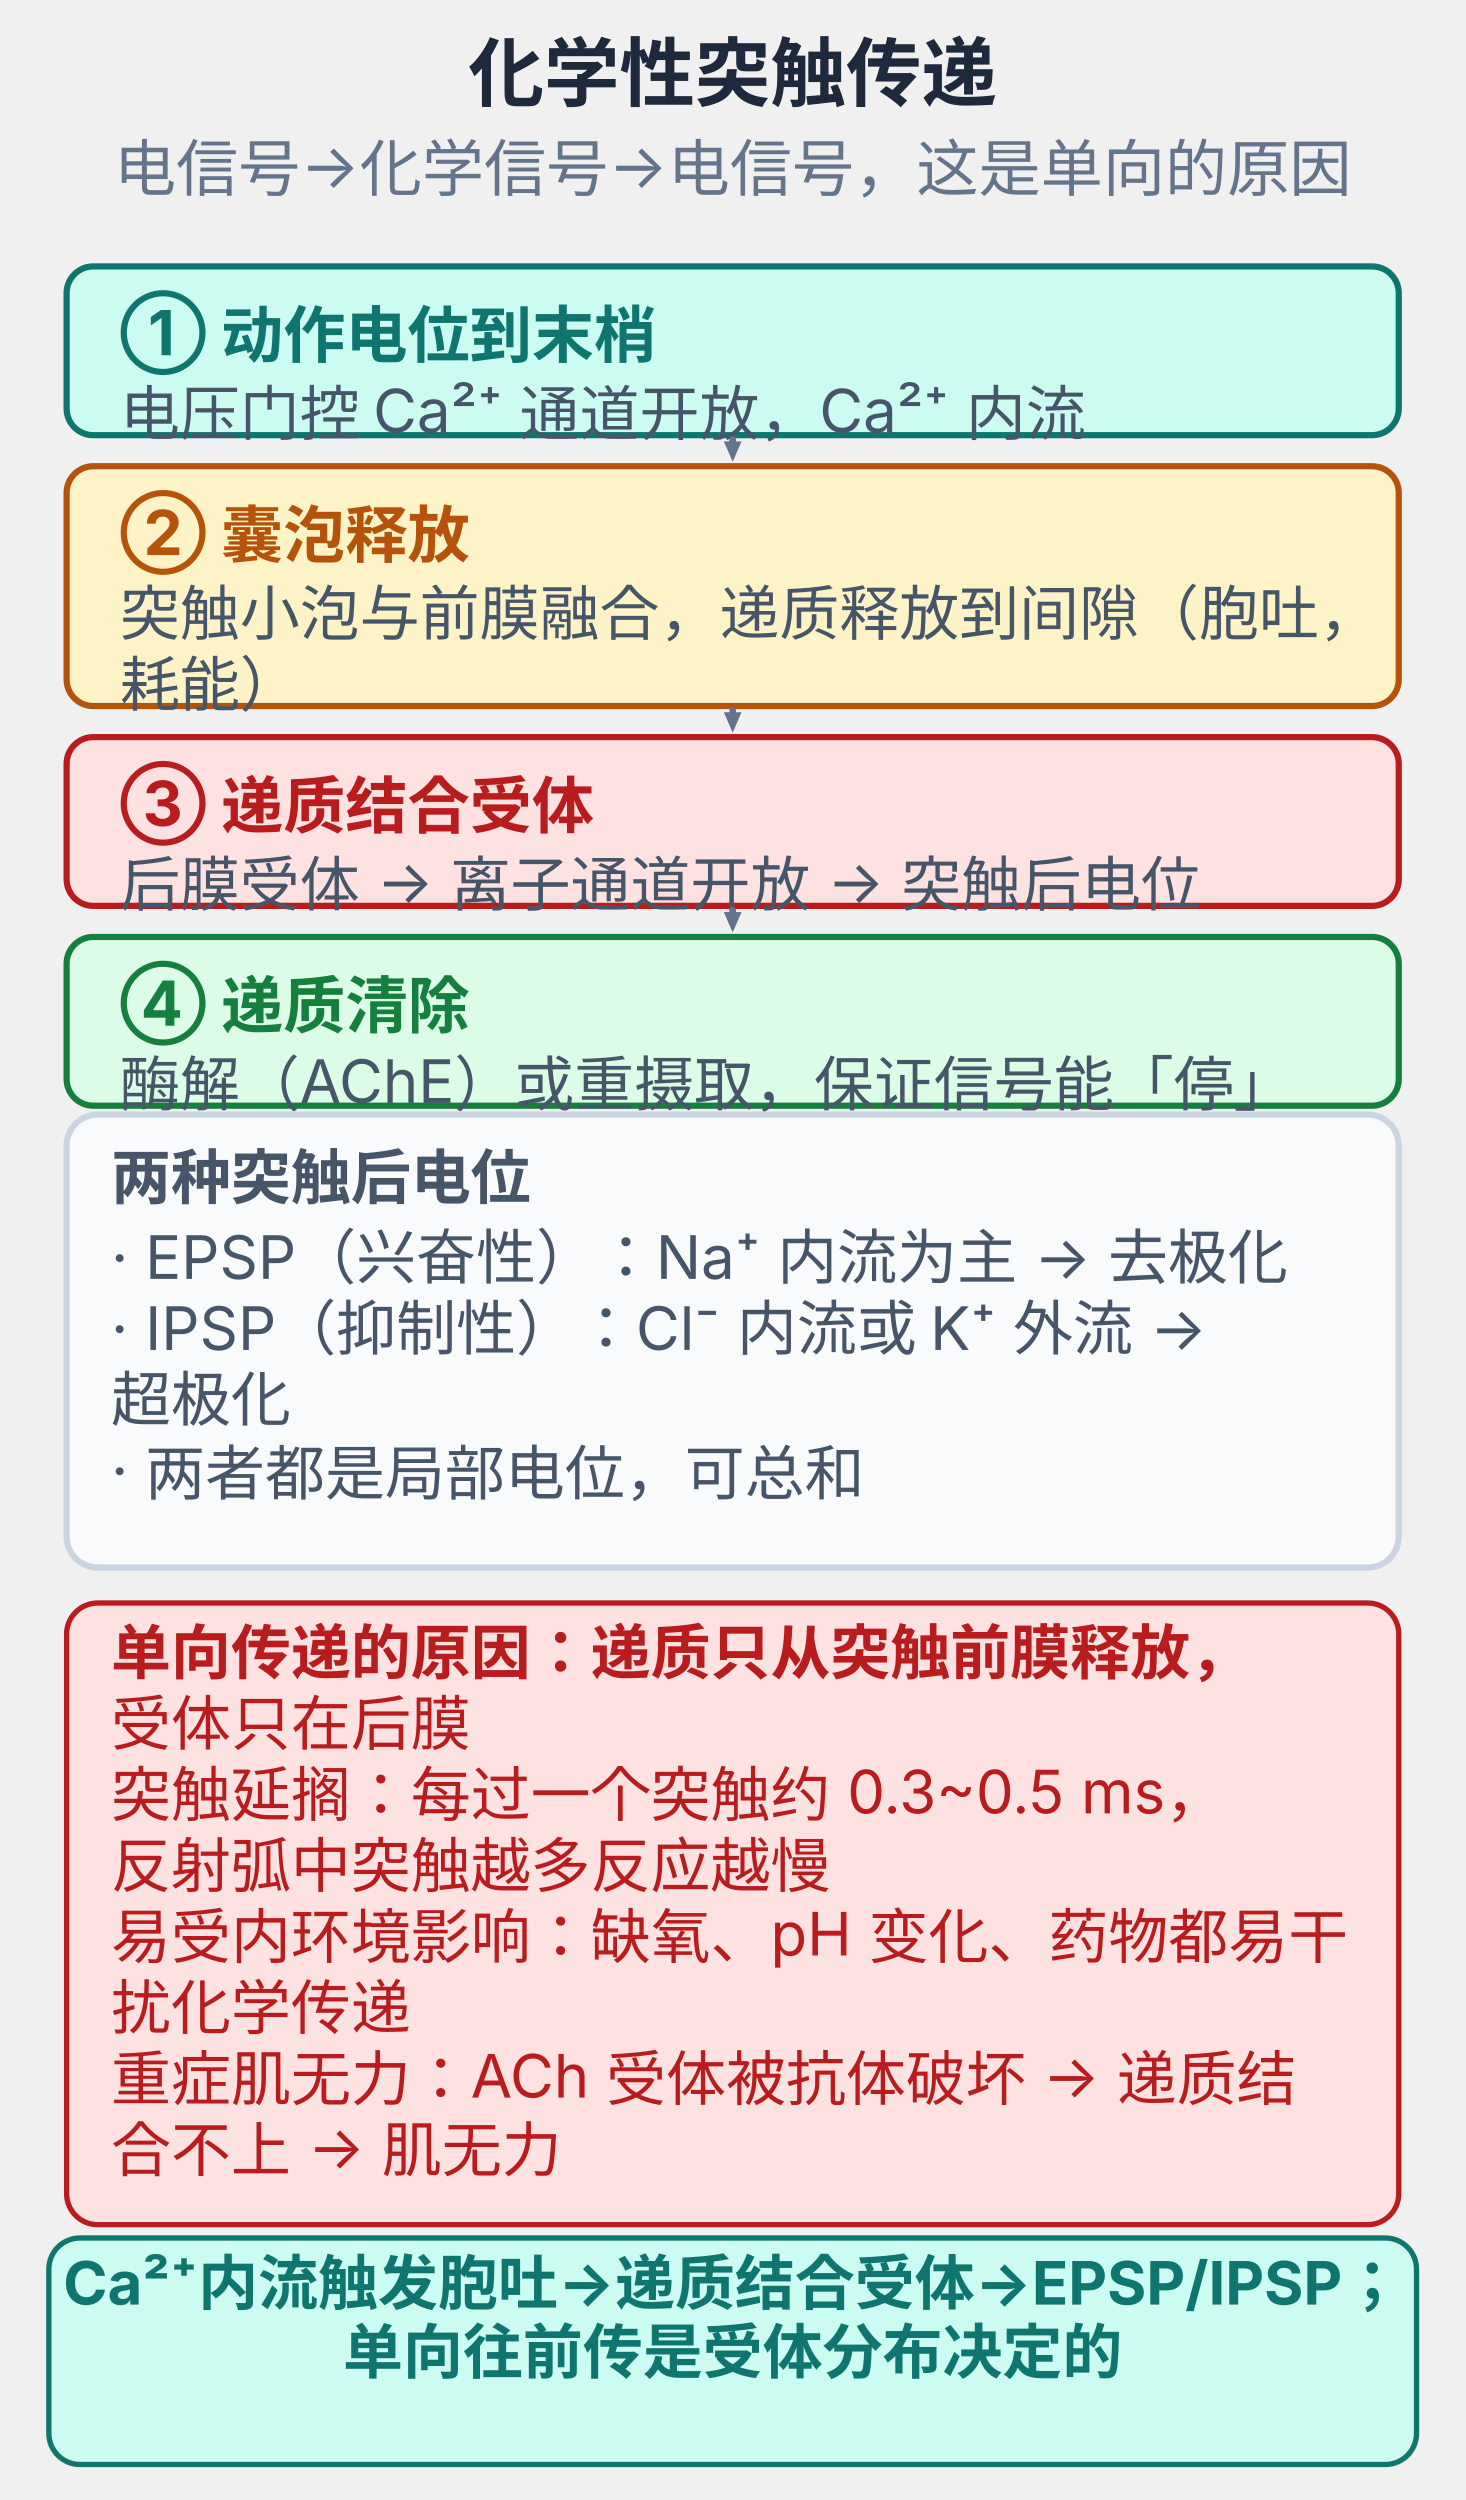
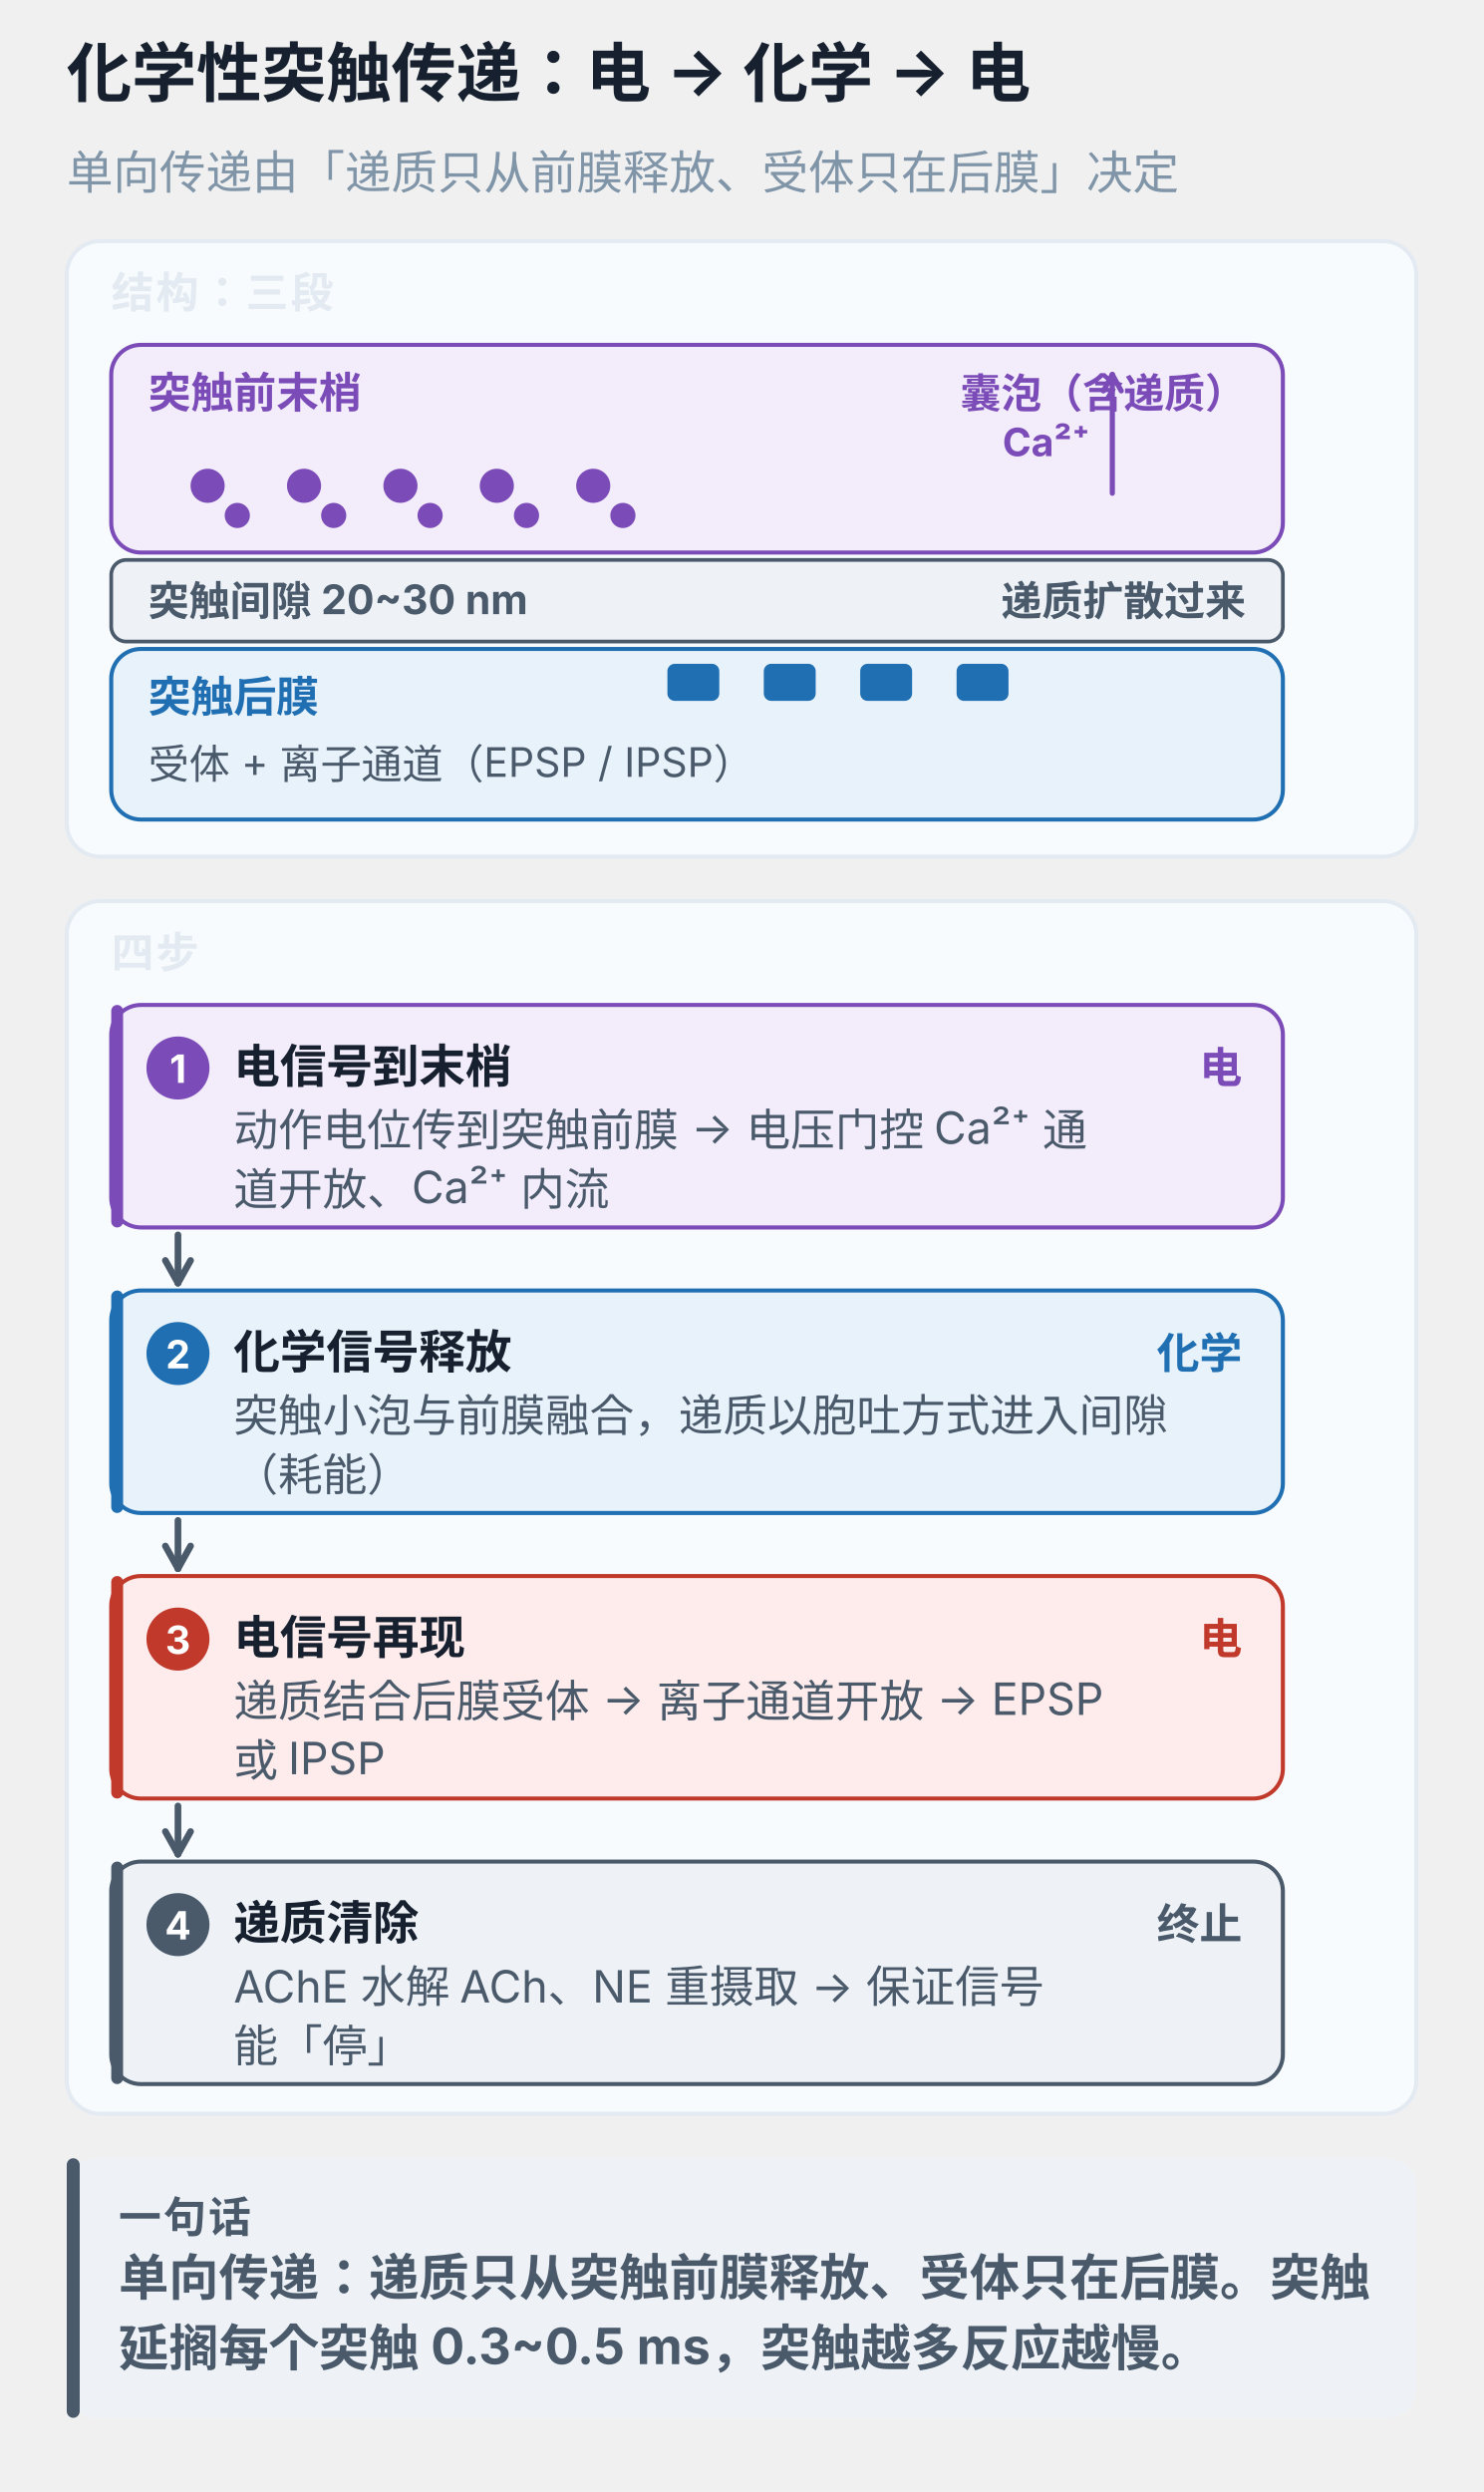
- <svg xmlns="http://www.w3.org/2000/svg" viewBox="0 0 330 563" width="100%" style="max-width:330px;display:block;margin:0 auto;background:#ffffff;border-radius:10px" role="img">
-   <text x="165.0" y="22.6" text-anchor="middle" font-size="17" font-weight="700" fill="#1e293b" font-family="-apple-system,'PingFang SC','Microsoft YaHei',sans-serif">化学性突触传递</text>
-   <text x="165.0" y="43.0" text-anchor="middle" font-size="14" font-weight="400" fill="#64748b" font-family="-apple-system,'PingFang SC','Microsoft YaHei',sans-serif">电信号→化学信号→电信号，这是单向的原因</text>
-   <rect x="15.0" y="60.0" width="300.0" height="38.0" rx="6" fill="#ccfbf1" stroke="#0f766e" stroke-width="1.4" />
-   <text x="27.0" y="80.0" text-anchor="start" font-size="14" font-weight="700" fill="#0f766e" font-family="-apple-system,'PingFang SC','Microsoft YaHei',sans-serif">① 动作电位到末梢</text>
-   <text x="27.0" y="98.0" text-anchor="start" font-size="13.5" font-weight="400" fill="#475569" font-family="-apple-system,'PingFang SC','Microsoft YaHei',sans-serif">电压门控 Ca²⁺ 通道开放，Ca²⁺ 内流</text>
-   <line x1="165.0" y1="99.0" x2="165.0" y2="99.5" stroke="#64748b" stroke-width="1.5" stroke-linecap="round" />
-   <polygon points="165.0,104.0 163.0,99.4 167.0,99.4" fill="#64748b" />
-   <rect x="15.0" y="105.0" width="300.0" height="54.0" rx="6" fill="#fef3c7" stroke="#b45309" stroke-width="1.4" />
-   <text x="27.0" y="125.0" text-anchor="start" font-size="14" font-weight="700" fill="#b45309" font-family="-apple-system,'PingFang SC','Microsoft YaHei',sans-serif">② 囊泡释放</text>
-   <text x="27.0" y="143.0" text-anchor="start" font-size="13.5" font-weight="400" fill="#475569" font-family="-apple-system,'PingFang SC','Microsoft YaHei',sans-serif">突触小泡与前膜融合，递质释放到间隙（胞吐，</text>
-   <text x="27.0" y="159.0" text-anchor="start" font-size="13.5" font-weight="400" fill="#475569" font-family="-apple-system,'PingFang SC','Microsoft YaHei',sans-serif">耗能）</text>
-   <line x1="165.0" y1="160.0" x2="165.0" y2="160.5" stroke="#64748b" stroke-width="1.5" stroke-linecap="round" />
-   <polygon points="165.0,165.0 163.0,160.4 167.0,160.4" fill="#64748b" />
-   <rect x="15.0" y="166.0" width="300.0" height="38.0" rx="6" fill="#fee2e2" stroke="#b91c1c" stroke-width="1.4" />
-   <text x="27.0" y="186.0" text-anchor="start" font-size="14" font-weight="700" fill="#b91c1c" font-family="-apple-system,'PingFang SC','Microsoft YaHei',sans-serif">③ 递质结合受体</text>
-   <text x="27.0" y="204.0" text-anchor="start" font-size="13.5" font-weight="400" fill="#475569" font-family="-apple-system,'PingFang SC','Microsoft YaHei',sans-serif">后膜受体 → 离子通道开放 → 突触后电位</text>
-   <line x1="165.0" y1="205.0" x2="165.0" y2="205.5" stroke="#64748b" stroke-width="1.5" stroke-linecap="round" />
-   <polygon points="165.0,210.0 163.0,205.4 167.0,205.4" fill="#64748b" />
-   <rect x="15.0" y="211.0" width="300.0" height="38.0" rx="6" fill="#dcfce7" stroke="#15803d" stroke-width="1.4" />
-   <text x="27.0" y="231.0" text-anchor="start" font-size="14" font-weight="700" fill="#15803d" font-family="-apple-system,'PingFang SC','Microsoft YaHei',sans-serif">④ 递质清除</text>
-   <text x="27.0" y="249.0" text-anchor="start" font-size="13.5" font-weight="400" fill="#475569" font-family="-apple-system,'PingFang SC','Microsoft YaHei',sans-serif">酶解（AChE）或重摄取，保证信号能「停」</text>
-   <rect x="15.0" y="251.0" width="300.0" height="102.0" rx="7" fill="#f8fafc" stroke="#cbd5e1" stroke-width="1.4" />
-   <text x="25.0" y="270.0" text-anchor="start" font-size="13.5" font-weight="700" fill="#475569" font-family="-apple-system,'PingFang SC','Microsoft YaHei',sans-serif">两种突触后电位</text>
-   <text x="25.0" y="288.0" text-anchor="start" font-size="13.5" font-weight="400" fill="#475569" font-family="-apple-system,'PingFang SC','Microsoft YaHei',sans-serif">· EPSP（兴奋性）：Na⁺ 内流为主 → 去极化</text>
-   <text x="25.0" y="304.0" text-anchor="start" font-size="13.5" font-weight="400" fill="#475569" font-family="-apple-system,'PingFang SC','Microsoft YaHei',sans-serif">· IPSP（抑制性）：Cl⁻ 内流或 K⁺ 外流 → </text>
-   <text x="25.0" y="320.0" text-anchor="start" font-size="13.5" font-weight="400" fill="#475569" font-family="-apple-system,'PingFang SC','Microsoft YaHei',sans-serif">超极化</text>
-   <text x="25.0" y="336.0" text-anchor="start" font-size="13.5" font-weight="400" fill="#475569" font-family="-apple-system,'PingFang SC','Microsoft YaHei',sans-serif">· 两者都是局部电位，可总和</text>
-   <rect x="15.0" y="361.0" width="300.0" height="140.0" rx="7" fill="#fee2e2" stroke="#b91c1c" stroke-width="1.2" />
-   <text x="25.0" y="377.0" text-anchor="start" font-size="13.5" font-weight="700" fill="#b91c1c" font-family="-apple-system,'PingFang SC','Microsoft YaHei',sans-serif">单向传递的原因：递质只从突触前膜释放，</text>
-   <text x="25.0" y="393.0" text-anchor="start" font-size="13.5" font-weight="400" fill="#b91c1c" font-family="-apple-system,'PingFang SC','Microsoft YaHei',sans-serif">受体只在后膜</text>
-   <text x="25.0" y="409.0" text-anchor="start" font-size="13.5" font-weight="400" fill="#b91c1c" font-family="-apple-system,'PingFang SC','Microsoft YaHei',sans-serif">突触延搁：每过一个突触约 0.3~0.5 ms，</text>
-   <text x="25.0" y="425.0" text-anchor="start" font-size="13.5" font-weight="400" fill="#b91c1c" font-family="-apple-system,'PingFang SC','Microsoft YaHei',sans-serif">反射弧中突触越多反应越慢</text>
-   <text x="25.0" y="441.0" text-anchor="start" font-size="13.5" font-weight="400" fill="#b91c1c" font-family="-apple-system,'PingFang SC','Microsoft YaHei',sans-serif">易受内环境影响：缺氧、pH 变化、药物都易干</text>
-   <text x="25.0" y="457.0" text-anchor="start" font-size="13.5" font-weight="400" fill="#b91c1c" font-family="-apple-system,'PingFang SC','Microsoft YaHei',sans-serif">扰化学传递</text>
-   <text x="25.0" y="473.0" text-anchor="start" font-size="13.5" font-weight="400" fill="#b91c1c" font-family="-apple-system,'PingFang SC','Microsoft YaHei',sans-serif">重症肌无力：ACh 受体被抗体破坏 → 递质结</text>
-   <text x="25.0" y="489.0" text-anchor="start" font-size="13.5" font-weight="400" fill="#b91c1c" font-family="-apple-system,'PingFang SC','Microsoft YaHei',sans-serif">合不上 → 肌无力</text>
-   <rect x="11.0" y="504.0" width="308.0" height="51.0" rx="7" fill="#ccfbf1" stroke="#0f766e" stroke-width="1.2" />
-   <text x="165.0" y="519.0" text-anchor="middle" font-size="13.5" font-weight="700" fill="#0f766e" font-family="-apple-system,'PingFang SC','Microsoft YaHei',sans-serif">Ca²⁺内流触发胞吐→递质结合受体→EPSP/IPSP；</text>
-   <text x="165.0" y="534.5" text-anchor="middle" font-size="13.5" font-weight="700" fill="#0f766e" font-family="-apple-system,'PingFang SC','Microsoft YaHei',sans-serif">单向往前传是受体分布决定的</text>
+ <svg xmlns="http://www.w3.org/2000/svg" viewBox="0 0 400 672" width="100%" style="max-width:400px;display:block;margin:0 auto;background:#ffffff;border-radius:12px" role="img" aria-label="化学性突触传递：电 → 化学 → 电">
+   <text x="18.0" y="26.0" font-size="17.5" font-weight="700" fill="#16202e" font-family="-apple-system,BlinkMacSystemFont,'PingFang SC','Microsoft YaHei',sans-serif">化学性突触传递：电 → 化学 → 电</text>
+   <text x="18.0" y="51.0" font-size="12.5" font-weight="400" fill="#8095a8" font-family="-apple-system,BlinkMacSystemFont,'PingFang SC','Microsoft YaHei',sans-serif">单向传递由「递质只从前膜释放、受体只在后膜」决定</text>
+   <rect x="18.0" y="65.0" width="364.0" height="166.0" rx="9" fill="#f8fbfd" stroke="#e3eaf2" stroke-width="1.1" />
+   <text x="30.0" y="83.0" font-size="11.5" font-weight="700" fill="#e3eaf2" letter-spacing="0.6" font-family="-apple-system,BlinkMacSystemFont,'PingFang SC','Microsoft YaHei',sans-serif">结构：三段</text>
+   <rect x="30.0" y="93.0" width="316.0" height="56.0" rx="8" fill="#f2ecfb" stroke="#7b4bb7" stroke-width="1.1" />
+   <text x="40.0" y="110.0" font-size="11.5" font-weight="700" fill="#7b4bb7" font-family="-apple-system,BlinkMacSystemFont,'PingFang SC','Microsoft YaHei',sans-serif">突触前末梢</text>
+   <circle cx="56.0" cy="131.0" r="4.6" fill="#7b4bb7" />
+   <circle cx="64.0" cy="139.0" r="3.4" fill="#7b4bb7" />
+   <circle cx="82.0" cy="131.0" r="4.6" fill="#7b4bb7" />
+   <circle cx="90.0" cy="139.0" r="3.4" fill="#7b4bb7" />
+   <circle cx="108.0" cy="131.0" r="4.6" fill="#7b4bb7" />
+   <circle cx="116.0" cy="139.0" r="3.4" fill="#7b4bb7" />
+   <circle cx="134.0" cy="131.0" r="4.6" fill="#7b4bb7" />
+   <circle cx="142.0" cy="139.0" r="3.4" fill="#7b4bb7" />
+   <circle cx="160.0" cy="131.0" r="4.6" fill="#7b4bb7" />
+   <circle cx="168.0" cy="139.0" r="3.4" fill="#7b4bb7" />
+   <text x="336.0" y="110.0" text-anchor="end" font-size="11" font-weight="700" fill="#7b4bb7" font-family="-apple-system,BlinkMacSystemFont,'PingFang SC','Microsoft YaHei',sans-serif">囊泡（含递质）</text>
+   <rect x="30.0" y="151.0" width="316.0" height="22.0" rx="4" fill="#eef2f7" stroke="#4a5a6b" stroke-width="1" />
+   <text x="40.0" y="166.0" font-size="11" font-weight="700" fill="#4a5a6b" font-family="-apple-system,BlinkMacSystemFont,'PingFang SC','Microsoft YaHei',sans-serif">突触间隙 20~30 nm</text>
+   <text x="336.0" y="166.0" text-anchor="end" font-size="11" font-weight="700" fill="#4a5a6b" font-family="-apple-system,BlinkMacSystemFont,'PingFang SC','Microsoft YaHei',sans-serif">递质扩散过来</text>
+   <rect x="30.0" y="175.0" width="316.0" height="46.0" rx="8" fill="#e8f2fb" stroke="#1f6fb2" stroke-width="1.1" />
+   <text x="40.0" y="192.0" font-size="11.5" font-weight="700" fill="#1f6fb2" font-family="-apple-system,BlinkMacSystemFont,'PingFang SC','Microsoft YaHei',sans-serif">突触后膜</text>
+   <text x="40.0" y="210.0" font-size="11" font-weight="400" fill="#4a5a6b" font-family="-apple-system,BlinkMacSystemFont,'PingFang SC','Microsoft YaHei',sans-serif">受体 + 离子通道（EPSP / IPSP）</text>
+   <rect x="180.0" y="179.0" width="14.0" height="10.0" rx="2" fill="#1f6fb2" />
+   <rect x="206.0" y="179.0" width="14.0" height="10.0" rx="2" fill="#1f6fb2" />
+   <rect x="232.0" y="179.0" width="14.0" height="10.0" rx="2" fill="#1f6fb2" />
+   <rect x="258.0" y="179.0" width="14.0" height="10.0" rx="2" fill="#1f6fb2" />
+   <line x1="300.0" y1="133.0" x2="300.0" y2="101.0" stroke="#7b4bb7" stroke-width="1.4" stroke-linecap="round" />
+   <line x1="300.0" y1="101.0" x2="302.4" y2="105.4" stroke="#7b4bb7" stroke-width="1.4" stroke-linecap="round" />
+   <line x1="300.0" y1="101.0" x2="297.6" y2="105.4" stroke="#7b4bb7" stroke-width="1.4" stroke-linecap="round" />
+   <text x="294.0" y="123.0" text-anchor="end" font-size="10.5" font-weight="700" fill="#7b4bb7" font-family="-apple-system,BlinkMacSystemFont,'PingFang SC','Microsoft YaHei',sans-serif">Ca²⁺</text>
+   <rect x="18.0" y="243.0" width="364.0" height="327.0" rx="9" fill="#f8fbfd" stroke="#e3eaf2" stroke-width="1.1" />
+   <text x="30.0" y="261.0" font-size="11.5" font-weight="700" fill="#e3eaf2" letter-spacing="0.6" font-family="-apple-system,BlinkMacSystemFont,'PingFang SC','Microsoft YaHei',sans-serif">四步</text>
+   <rect x="30.0" y="271.0" width="316.0" height="60.0" rx="8" fill="#f2ecfb" stroke="#7b4bb7" stroke-width="1.1" />
+   <rect x="30.0" y="271.0" width="3.2" height="60.0" rx="1.6" fill="#7b4bb7" />
+   <circle cx="48" cy="288" r="8.5" fill="#7b4bb7" />
+   <text x="48.0" y="292.0" text-anchor="middle" font-size="10.5" font-weight="700" fill="#ffffff" font-family="-apple-system,BlinkMacSystemFont,'PingFang SC','Microsoft YaHei',sans-serif">1</text>
+   <text x="63.0" y="292.0" font-size="12.5" font-weight="700" fill="#16202e" font-family="-apple-system,BlinkMacSystemFont,'PingFang SC','Microsoft YaHei',sans-serif">电信号到末梢</text>
+   <text x="335.0" y="292.0" text-anchor="end" font-size="11.5" font-weight="700" fill="#7b4bb7" font-family="-apple-system,BlinkMacSystemFont,'PingFang SC','Microsoft YaHei',sans-serif">电</text>
+   <text x="63.0" y="309.0" font-size="12" font-weight="400" fill="#4a5a6b" font-family="-apple-system,BlinkMacSystemFont,'PingFang SC','Microsoft YaHei',sans-serif">动作电位传到突触前膜 → 电压门控 Ca²⁺ 通</text>
+   <text x="63.0" y="325.0" font-size="12" font-weight="400" fill="#4a5a6b" font-family="-apple-system,BlinkMacSystemFont,'PingFang SC','Microsoft YaHei',sans-serif">道开放、Ca²⁺ 内流</text>
+   <line x1="48.0" y1="333.0" x2="48.0" y2="346.0" stroke="#4a5a6b" stroke-width="1.8" stroke-linecap="round" />
+   <line x1="48.0" y1="346.0" x2="44.6" y2="339.9" stroke="#4a5a6b" stroke-width="1.8" stroke-linecap="round" />
+   <line x1="48.0" y1="346.0" x2="51.4" y2="339.9" stroke="#4a5a6b" stroke-width="1.8" stroke-linecap="round" />
+   <rect x="30.0" y="348.0" width="316.0" height="60.0" rx="8" fill="#e8f2fb" stroke="#1f6fb2" stroke-width="1.1" />
+   <rect x="30.0" y="348.0" width="3.2" height="60.0" rx="1.6" fill="#1f6fb2" />
+   <circle cx="48" cy="365" r="8.5" fill="#1f6fb2" />
+   <text x="48.0" y="369.0" text-anchor="middle" font-size="10.5" font-weight="700" fill="#ffffff" font-family="-apple-system,BlinkMacSystemFont,'PingFang SC','Microsoft YaHei',sans-serif">2</text>
+   <text x="63.0" y="369.0" font-size="12.5" font-weight="700" fill="#16202e" font-family="-apple-system,BlinkMacSystemFont,'PingFang SC','Microsoft YaHei',sans-serif">化学信号释放</text>
+   <text x="335.0" y="369.0" text-anchor="end" font-size="11.5" font-weight="700" fill="#1f6fb2" font-family="-apple-system,BlinkMacSystemFont,'PingFang SC','Microsoft YaHei',sans-serif">化学</text>
+   <text x="63.0" y="386.0" font-size="12" font-weight="400" fill="#4a5a6b" font-family="-apple-system,BlinkMacSystemFont,'PingFang SC','Microsoft YaHei',sans-serif">突触小泡与前膜融合，递质以胞吐方式进入间隙</text>
+   <text x="63.0" y="402.0" font-size="12" font-weight="400" fill="#4a5a6b" font-family="-apple-system,BlinkMacSystemFont,'PingFang SC','Microsoft YaHei',sans-serif">（耗能）</text>
+   <line x1="48.0" y1="410.0" x2="48.0" y2="423.0" stroke="#4a5a6b" stroke-width="1.8" stroke-linecap="round" />
+   <line x1="48.0" y1="423.0" x2="44.6" y2="416.9" stroke="#4a5a6b" stroke-width="1.8" stroke-linecap="round" />
+   <line x1="48.0" y1="423.0" x2="51.4" y2="416.9" stroke="#4a5a6b" stroke-width="1.8" stroke-linecap="round" />
+   <rect x="30.0" y="425.0" width="316.0" height="60.0" rx="8" fill="#fdeceb" stroke="#c0392b" stroke-width="1.1" />
+   <rect x="30.0" y="425.0" width="3.2" height="60.0" rx="1.6" fill="#c0392b" />
+   <circle cx="48" cy="442" r="8.5" fill="#c0392b" />
+   <text x="48.0" y="446.0" text-anchor="middle" font-size="10.5" font-weight="700" fill="#ffffff" font-family="-apple-system,BlinkMacSystemFont,'PingFang SC','Microsoft YaHei',sans-serif">3</text>
+   <text x="63.0" y="446.0" font-size="12.5" font-weight="700" fill="#16202e" font-family="-apple-system,BlinkMacSystemFont,'PingFang SC','Microsoft YaHei',sans-serif">电信号再现</text>
+   <text x="335.0" y="446.0" text-anchor="end" font-size="11.5" font-weight="700" fill="#c0392b" font-family="-apple-system,BlinkMacSystemFont,'PingFang SC','Microsoft YaHei',sans-serif">电</text>
+   <text x="63.0" y="463.0" font-size="12" font-weight="400" fill="#4a5a6b" font-family="-apple-system,BlinkMacSystemFont,'PingFang SC','Microsoft YaHei',sans-serif">递质结合后膜受体 → 离子通道开放 → EPSP </text>
+   <text x="63.0" y="479.0" font-size="12" font-weight="400" fill="#4a5a6b" font-family="-apple-system,BlinkMacSystemFont,'PingFang SC','Microsoft YaHei',sans-serif">或 IPSP</text>
+   <line x1="48.0" y1="487.0" x2="48.0" y2="500.0" stroke="#4a5a6b" stroke-width="1.8" stroke-linecap="round" />
+   <line x1="48.0" y1="500.0" x2="44.6" y2="493.9" stroke="#4a5a6b" stroke-width="1.8" stroke-linecap="round" />
+   <line x1="48.0" y1="500.0" x2="51.4" y2="493.9" stroke="#4a5a6b" stroke-width="1.8" stroke-linecap="round" />
+   <rect x="30.0" y="502.0" width="316.0" height="60.0" rx="8" fill="#eef2f7" stroke="#4a5a6b" stroke-width="1.1" />
+   <rect x="30.0" y="502.0" width="3.2" height="60.0" rx="1.6" fill="#4a5a6b" />
+   <circle cx="48" cy="519" r="8.5" fill="#4a5a6b" />
+   <text x="48.0" y="523.0" text-anchor="middle" font-size="10.5" font-weight="700" fill="#ffffff" font-family="-apple-system,BlinkMacSystemFont,'PingFang SC','Microsoft YaHei',sans-serif">4</text>
+   <text x="63.0" y="523.0" font-size="12.5" font-weight="700" fill="#16202e" font-family="-apple-system,BlinkMacSystemFont,'PingFang SC','Microsoft YaHei',sans-serif">递质清除</text>
+   <text x="335.0" y="523.0" text-anchor="end" font-size="11.5" font-weight="700" fill="#4a5a6b" font-family="-apple-system,BlinkMacSystemFont,'PingFang SC','Microsoft YaHei',sans-serif">终止</text>
+   <text x="63.0" y="540.0" font-size="12" font-weight="400" fill="#4a5a6b" font-family="-apple-system,BlinkMacSystemFont,'PingFang SC','Microsoft YaHei',sans-serif">AChE 水解 ACh、NE 重摄取 → 保证信号</text>
+   <text x="63.0" y="556.0" font-size="12" font-weight="400" fill="#4a5a6b" font-family="-apple-system,BlinkMacSystemFont,'PingFang SC','Microsoft YaHei',sans-serif">能「停」</text>
+   <rect x="18.0" y="582.0" width="364.0" height="70.0" rx="8" fill="#eef2f7" />
+   <rect x="18.0" y="582.0" width="3.5" height="70.0" rx="1.8" fill="#4a5a6b" />
+   <text x="32.0" y="602.0" font-size="11.5" font-weight="700" fill="#4a5a6b" letter-spacing="0.6" font-family="-apple-system,BlinkMacSystemFont,'PingFang SC','Microsoft YaHei',sans-serif">一句话</text>
+   <text x="32.0" y="619.0" font-size="13.5" font-weight="700" fill="#4a5a6b" font-family="-apple-system,BlinkMacSystemFont,'PingFang SC','Microsoft YaHei',sans-serif">单向传递：递质只从突触前膜释放、受体只在后膜。突触</text>
+   <text x="32.0" y="638.0" font-size="13.5" font-weight="700" fill="#4a5a6b" font-family="-apple-system,BlinkMacSystemFont,'PingFang SC','Microsoft YaHei',sans-serif">延搁每个突触 0.3~0.5 ms，突触越多反应越慢。</text>
</svg>
